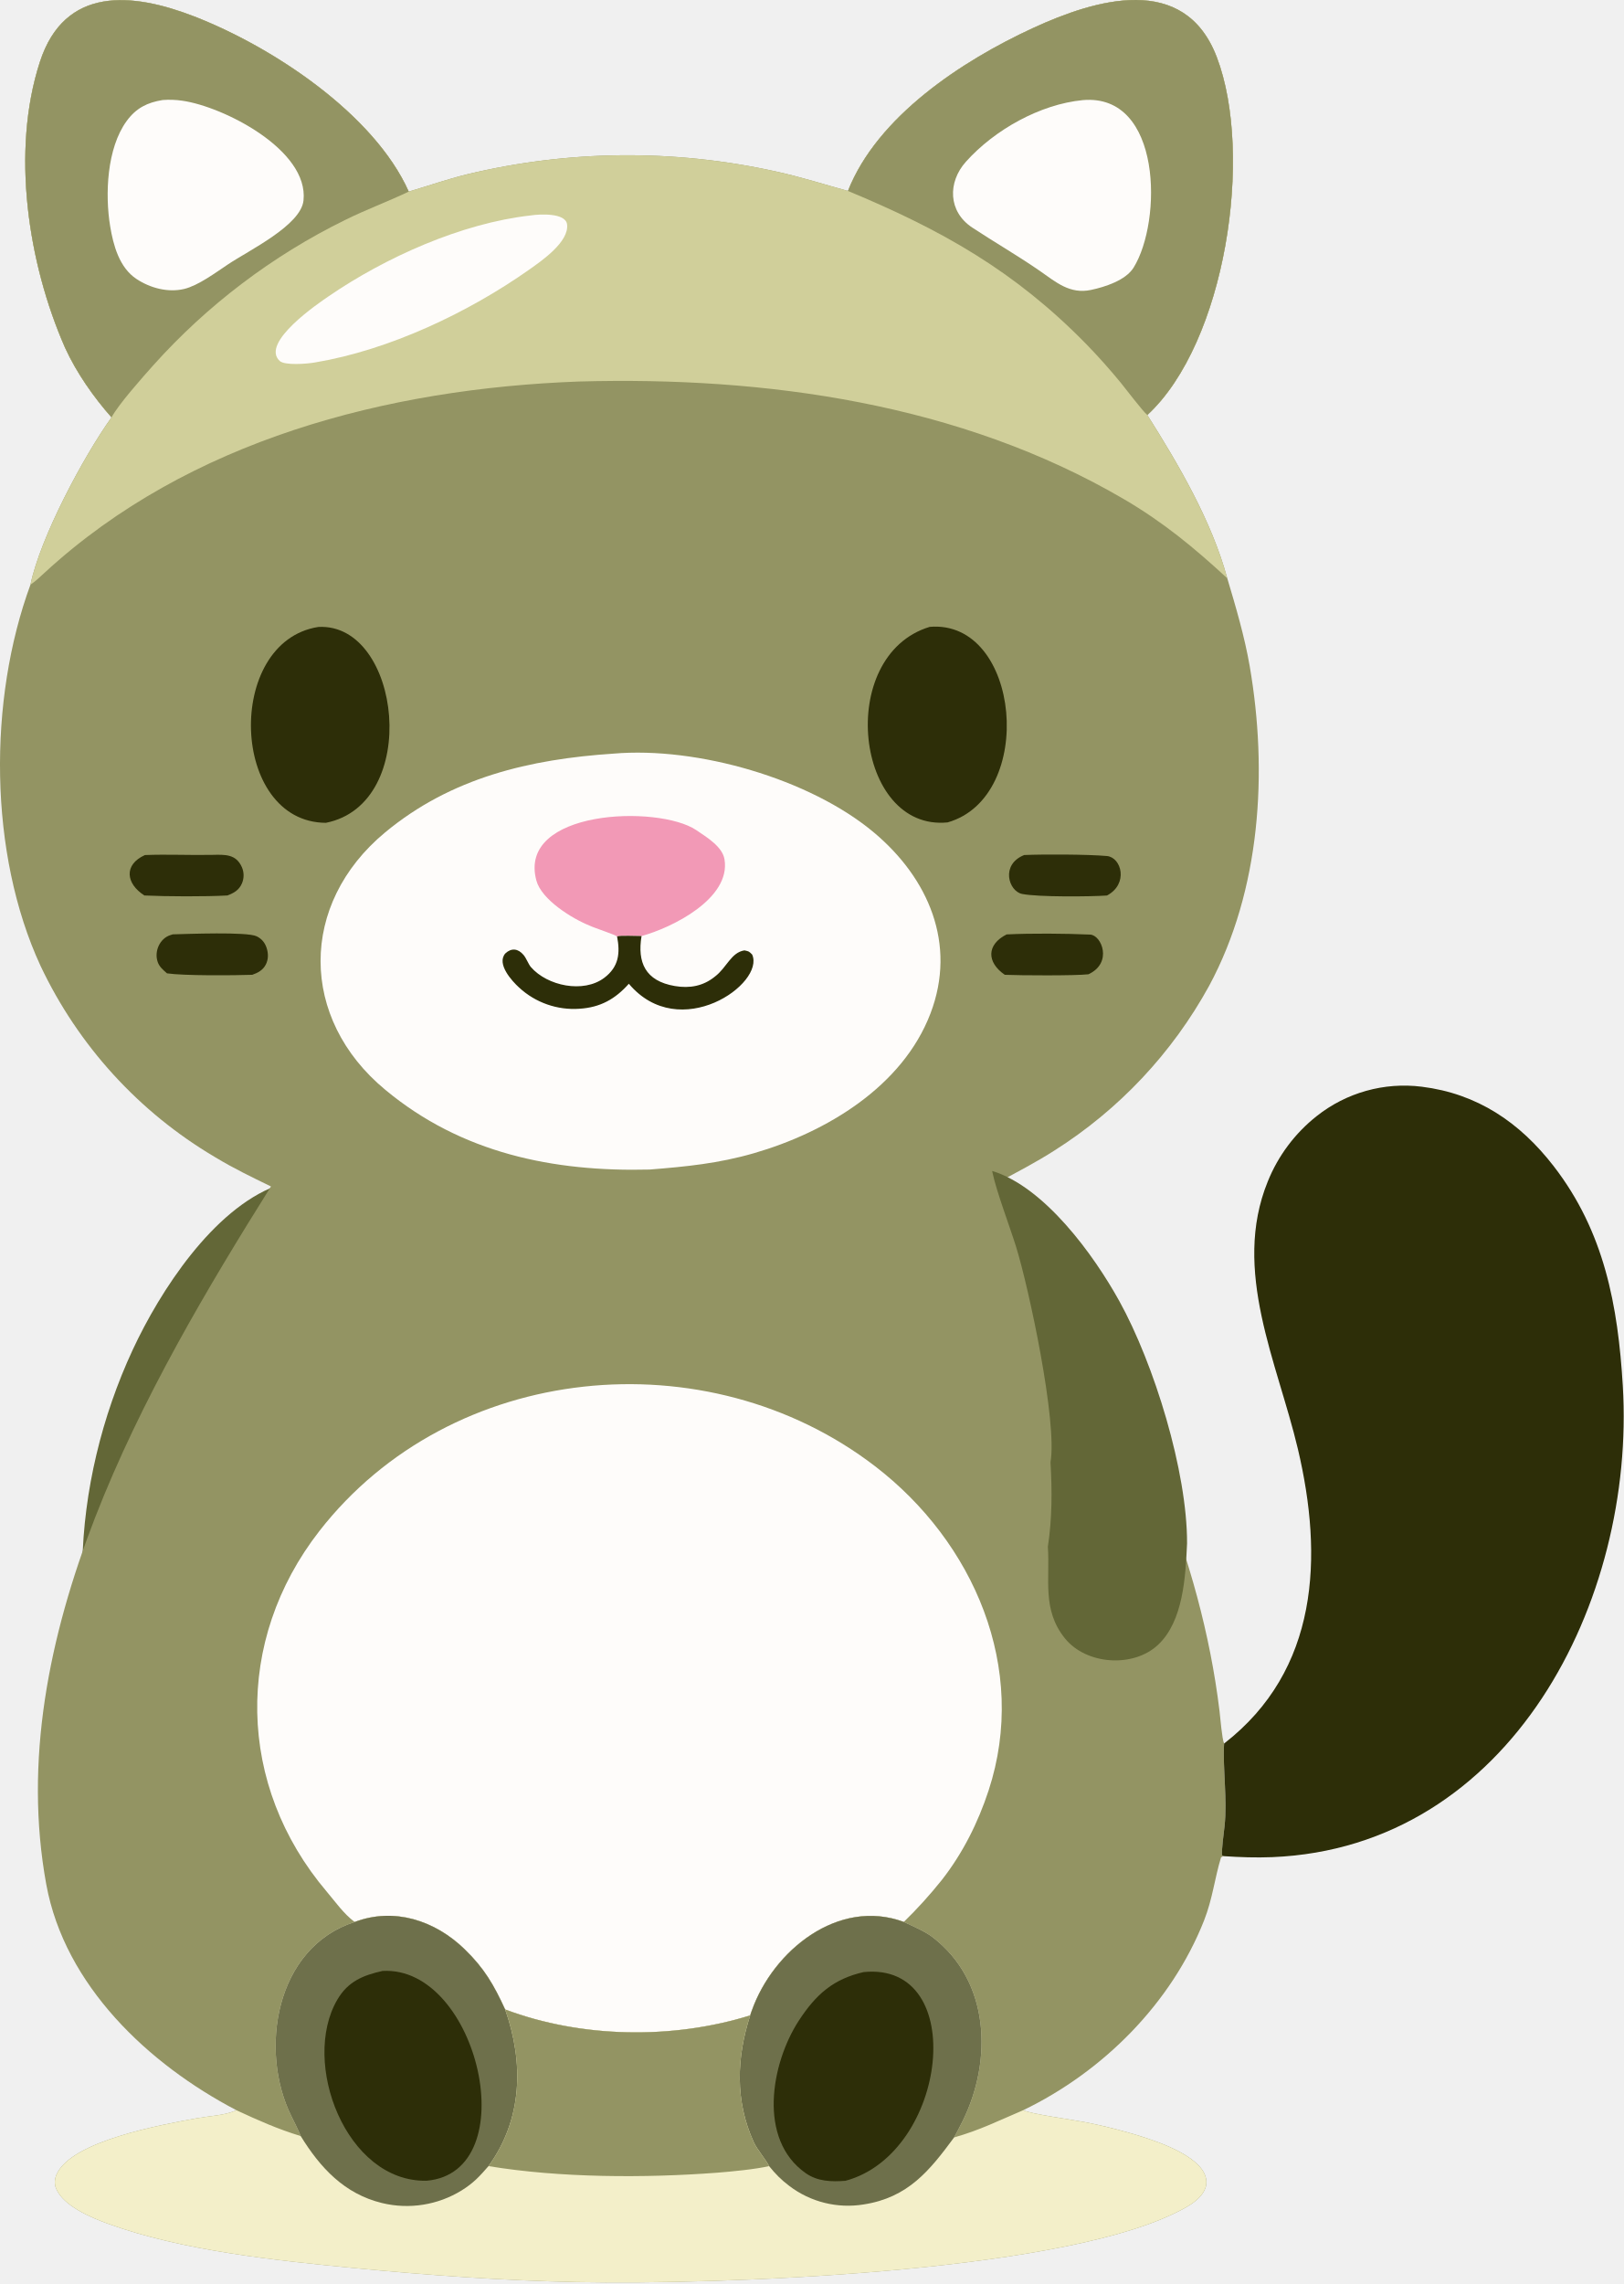
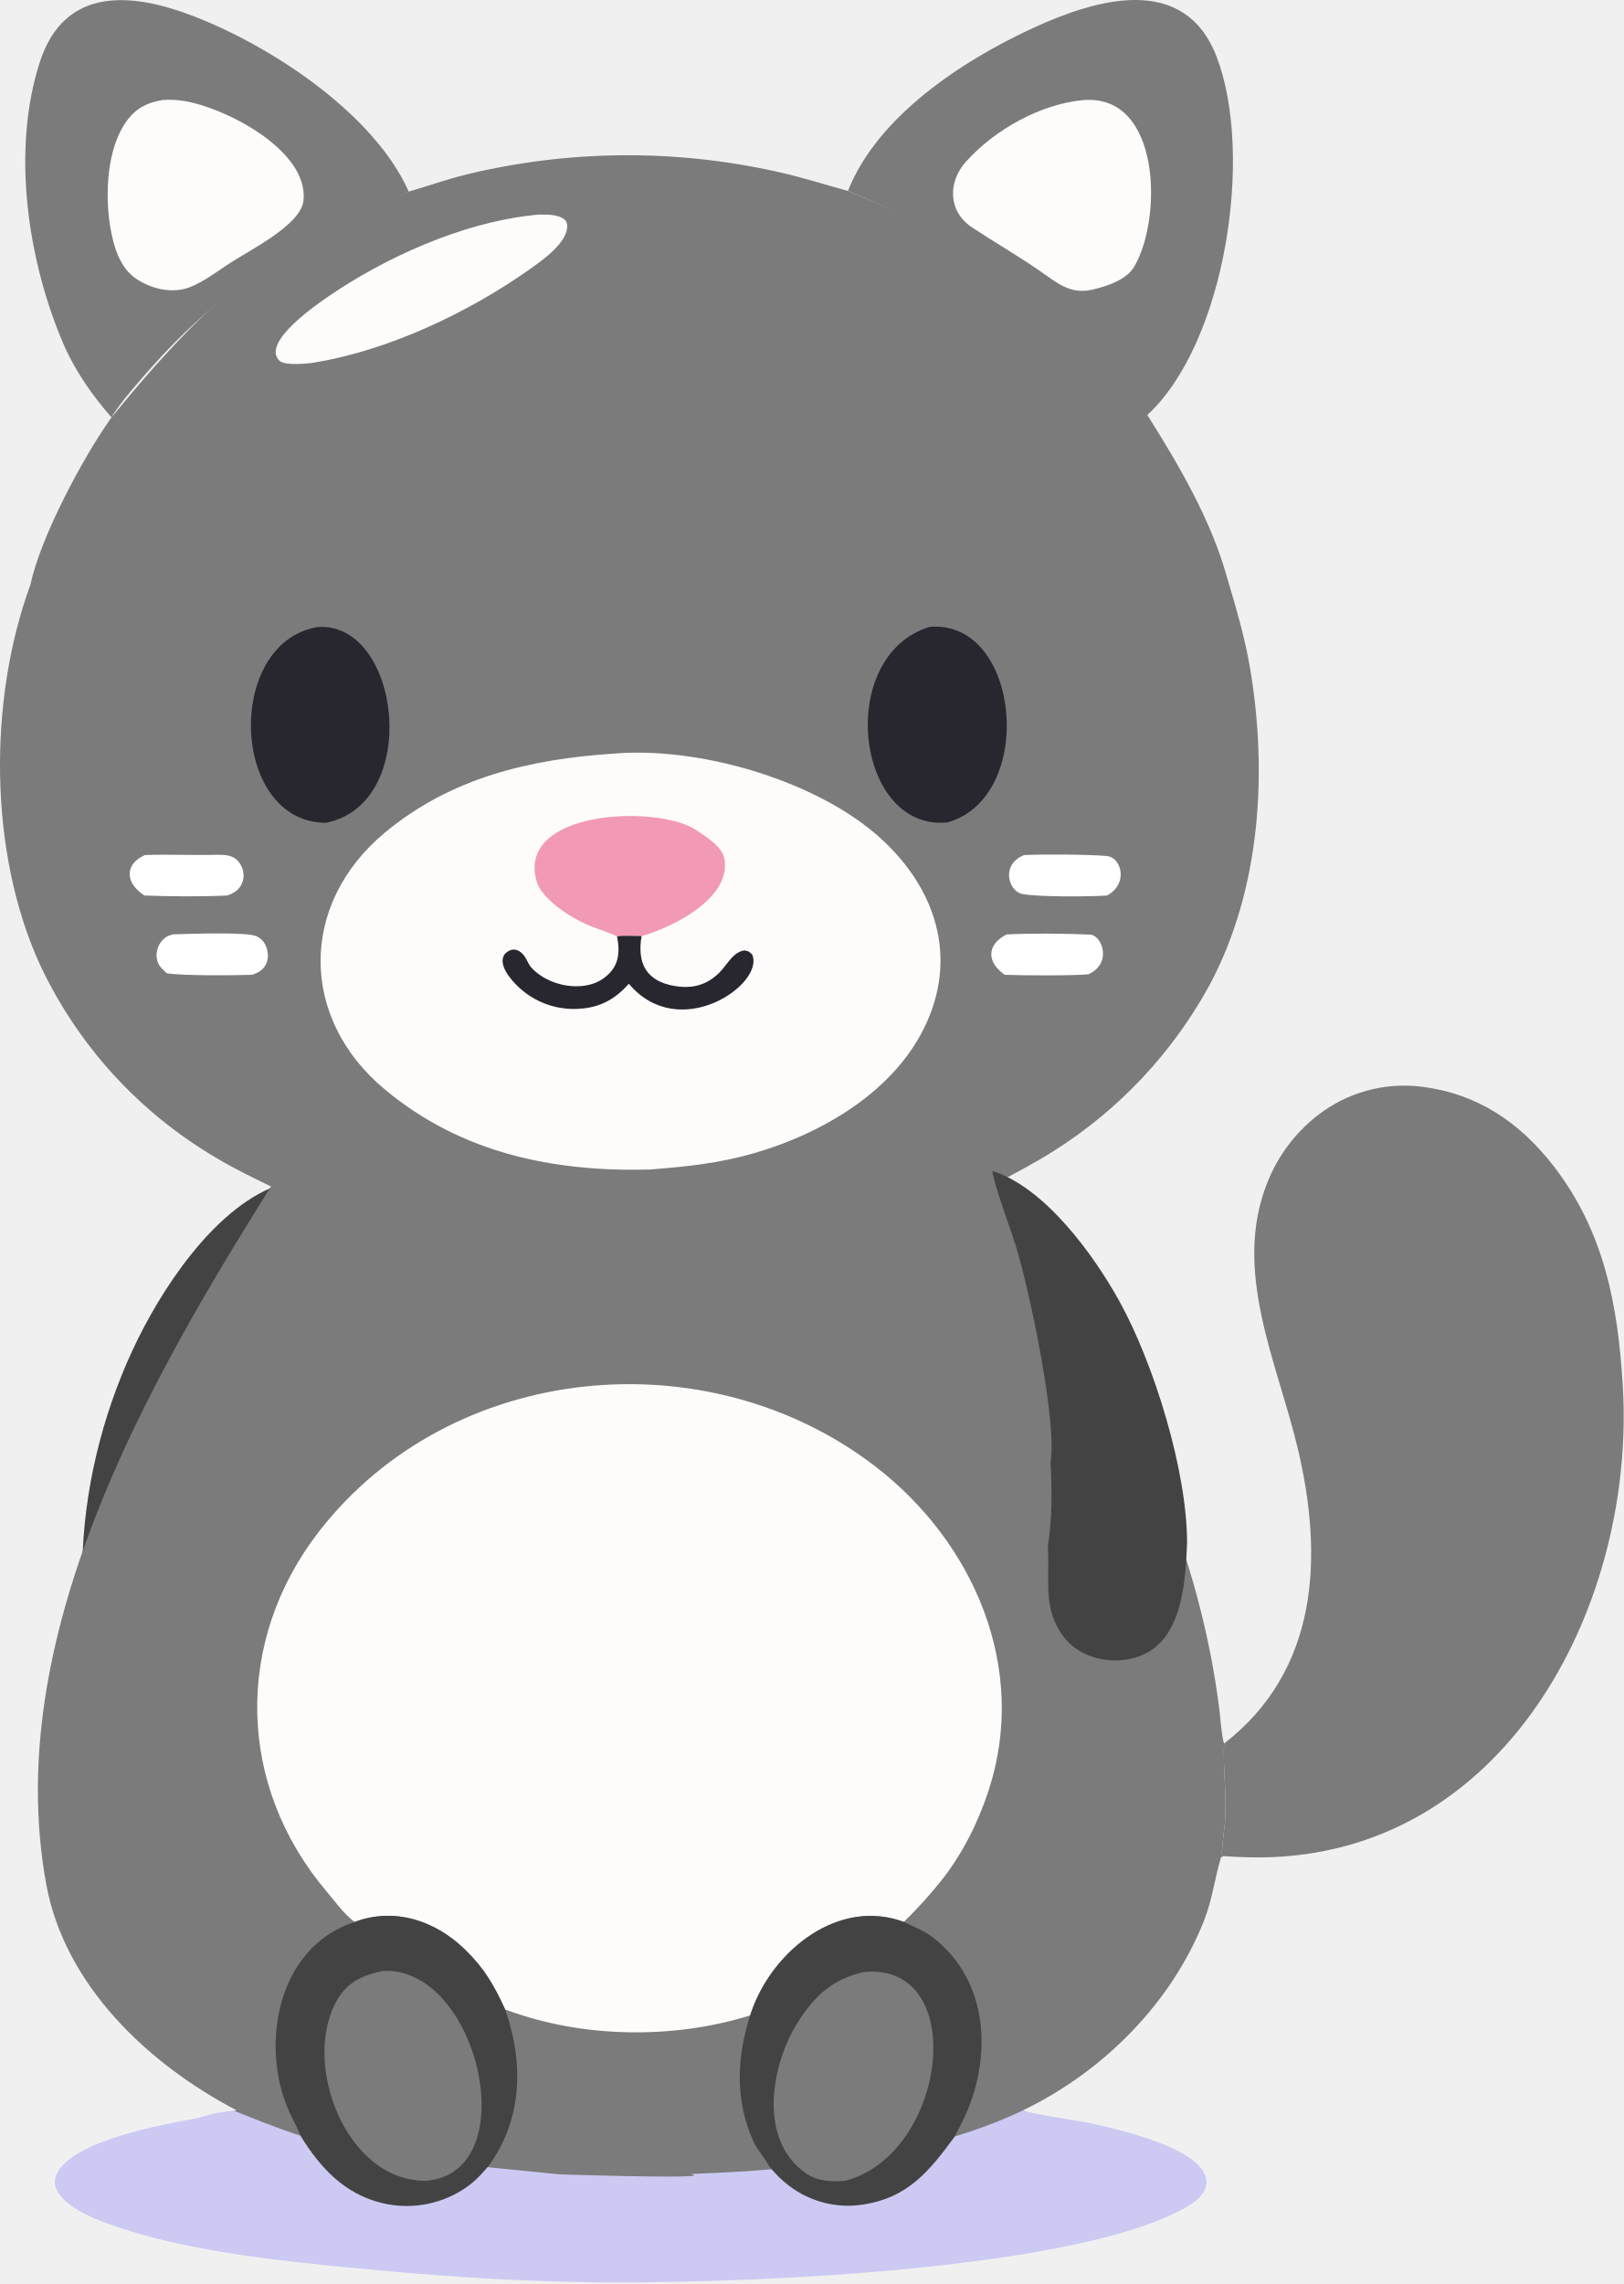
<svg xmlns="http://www.w3.org/2000/svg" width="655" height="921" viewBox="0 0 655 921" fill="none">
-   <path d="M111.329 478.175C111.774 480.641 109.334 484.759 108.21 487.198C100.106 504.78 93.654 523.627 89.004 542.394C78.412 584.926 75.868 629.063 81.504 672.53C79.907 673.802 77.302 675.241 75.366 676.019C68.108 678.974 59.968 678.891 52.772 675.789C34.874 667.893 32.907 647.941 33.206 630.83C33.722 601.311 41.09 571.029 53.527 544.289C64.661 520.352 85.922 487.766 111.329 478.175Z" fill="#636737" />
-   <path d="M342.011 76.996C353.837 46.94 388.064 24.47 416.671 11.296C441.892 -0.319 477.743 -11.124 490.773 23.047C505.735 62.282 494.345 138.166 462.761 167.347C475.401 187.371 488.724 210.111 495.002 233.19C498.448 244.707 501.993 256.732 504.044 268.601C511.418 311.284 508.492 358.938 487.671 397.552C472.808 424.63 451.313 447.49 425.2 463.989C418.212 468.477 410.261 472.624 402.935 476.569C410.367 490.036 417.941 502.692 425.937 516.031C457.894 569.343 484.284 627.595 491.86 689.828C492.154 692.246 492.877 701.322 493.723 703.065C493.133 712.963 495.094 725.89 493.894 736.45C493.649 738.608 492.544 746.999 492.92 748.109L493.518 748.473L492.5 748.923C489.903 757.414 489.078 765.716 485.626 774.451C472.436 807.824 444.941 835.341 412.745 850.895C415.362 852.403 432.742 854.77 437.731 855.762C443.513 856.901 449.246 858.279 454.914 859.891C463.409 862.287 481.25 867.744 485.589 876.13C486.615 878.113 486.944 880.313 486.133 882.431C484.184 887.518 477.572 890.666 472.925 892.868C423.055 916.492 290.6 921.365 232.587 920.209C202.84 919.616 172.793 917.466 143.18 914.597C111.345 911.514 73.512 907.625 43.345 896.615C36.769 894.215 25.591 889.564 22.649 882.553C21.848 880.647 22.005 878.682 22.822 876.812C28.77 863.196 65.758 856.665 79.452 854.152C84.027 853.312 90.411 853.018 94.631 851.229C94.868 851.128 95.101 851.019 95.336 850.915C59.847 832.362 26.139 800.639 18.67 759.899C0.503 660.795 58.994 558.602 109.291 478.434C101.101 474.419 94.489 471.291 86.634 466.546C56.037 448.466 31.56 421.631 16.361 389.506C-4.626 344.165 -4.803 282.183 12.286 235.762C16.291 216.639 33.541 184.311 44.975 168.296C37.839 160.248 30.839 150.309 26.23 140.186C11.191 105.968 4.458 60.864 16.069 25.026C26.05 -5.778 53.429 -3.044 78.366 6.637C109.921 18.887 150.864 45.922 164.864 77.257C172.52 75.008 180.646 72.181 188.296 70.311C229.061 60.473 271.53 60.038 312.487 69.04C323.299 71.385 331.501 74.114 342.011 76.996Z" fill="#939463" />
-   <path d="M342.01 76.996C353.836 46.94 388.063 24.47 416.67 11.296C441.891 -0.319 477.742 -11.124 490.772 23.047C505.734 62.282 494.344 138.166 462.76 167.347C475.4 187.371 488.723 210.111 495.001 233.19C481.606 220.825 469.18 210.554 453.21 201.219C387.267 162.675 308.875 151.749 233.564 153.842C156.138 156.674 76.207 177.468 18.227 230.727C16.69 232.139 13.976 234.724 12.285 235.762C16.29 216.639 33.54 184.311 44.974 168.296C37.838 160.248 30.838 150.309 26.229 140.186C11.19 105.968 4.457 60.864 16.068 25.026C26.049 -5.778 53.428 -3.044 78.365 6.637C109.92 18.887 150.863 45.922 164.863 77.257C172.519 75.008 180.645 72.181 188.295 70.311C229.06 60.473 271.529 60.038 312.486 69.04C323.298 71.385 331.5 74.114 342.01 76.996Z" fill="#D0CF9A" />
-   <path d="M342.01 76.996C353.836 46.94 388.063 24.47 416.67 11.296C441.891 -0.319 477.742 -11.124 490.772 23.047C505.734 62.282 494.344 138.166 462.76 167.347C460.984 165.936 454.006 156.754 452.109 154.422C447.724 149.069 443.117 143.903 438.299 138.936C409.176 109.138 379.775 92.715 342.01 76.996Z" fill="#939463" />
-   <path d="M436.699 40.373C468.744 37.556 468.797 89.281 457.213 107.921C454.027 113.047 445.655 115.728 439.998 116.918C431.516 118.702 425.926 113.794 419.44 109.268C410.448 103.035 401.135 97.708 392.131 91.758C382.373 85.311 382.174 73.48 389.603 65.197C401.17 52.3 419.505 42.053 436.699 40.373Z" fill="#FEFCFA" />
-   <path d="M44.974 168.297C37.838 160.249 30.838 150.31 26.229 140.187C11.19 105.969 4.457 60.864 16.068 25.027C26.049 -5.778 53.428 -3.044 78.365 6.637C109.92 18.887 150.863 45.923 164.863 77.258C156.397 81.325 147.902 84.388 139.112 88.742C109.809 103.155 83.546 123.062 61.751 147.381C57.411 152.24 47.876 162.965 44.974 168.297Z" fill="#939463" />
+   <path d="M273.5 845.5C243.5 843.5 210.5 845 206.5 845.5C196.987 842.576 104.336 855.086 95.335 850.916C95.1 851.02 87.737 851.899 87.5 852C83 853 84 853 79.451 854.153C65.757 856.666 28.769 863.197 22.821 876.813C22.004 878.683 21.847 880.648 22.648 882.554C25.59 889.565 36.768 894.216 43.344 896.616C73.511 907.626 111.344 911.515 143.179 914.598C172.792 917.467 202.839 919.617 232.586 920.21C290.599 921.366 423.054 916.493 472.924 892.869C477.571 890.667 484.183 887.519 486.132 882.432C486.943 880.314 486.614 878.114 485.588 876.131C481.249 867.745 463.408 862.288 454.913 859.892C449.245 858.28 443.512 856.902 437.73 855.763C432.741 854.771 415.361 852.404 412.744 850.896C372.5 846 284.034 842.509 273.5 845.5Z" fill="#CCC9F3" />
+   <path d="M111.329 478.176C111.774 480.642 109.334 484.76 108.21 487.199C100.106 504.781 93.654 523.628 89.004 542.395C78.412 584.927 75.868 629.064 81.504 672.531C79.907 673.803 77.302 675.242 75.366 676.02C68.108 678.975 59.968 678.892 52.772 675.79C34.874 667.894 32.907 647.942 33.206 630.831C33.722 601.312 41.09 571.03 53.527 544.29C64.661 520.353 85.922 487.767 111.329 478.176Z" fill="#434343" />
+   <path d="M462.761 167.349C422 115.002 410.5 105.502 342.011 76.998C331.501 74.115 323.299 71.387 312.487 69.041C271.53 60.04 229.061 60.475 188.296 70.313C180.646 72.183 172.52 75.01 164.864 77.259C113.5 97.001 89 114.501 44.975 168.298C33.541 184.313 16.291 216.641 12.286 235.764C-4.803 282.185 -4.626 344.167 16.361 389.508C31.56 421.633 56.037 448.468 86.634 466.548C94.489 471.293 101.101 474.421 109.291 478.436C58.994 558.604 0.503 660.797 18.67 759.901C26.139 800.641 59.847 832.364 95.336 850.917C95.101 851.021 94.868 851.13 94.631 851.231C132.5 866.501 140 868.501 226 876.814C266 878.001 284.782 877.953 279 876.814C274.011 875.822 357 877.827 412.745 850.897C444.941 835.343 472.436 807.826 485.626 774.453C489.078 765.718 489.903 757.416 492.5 748.925L493.518 748.475L492.92 748.111C492.544 747.001 493.649 738.61 493.894 736.452C495.094 725.892 493.133 712.965 493.723 703.067C492.877 701.324 492.154 692.248 491.86 689.83C484.284 627.597 457.894 569.345 425.937 516.033C417.941 502.694 410.367 490.038 402.935 476.571C410.261 472.626 418.212 468.479 425.2 463.991C451.313 447.492 472.808 424.632 487.671 397.554C508.492 358.94 511.418 311.286 504.044 268.603C501.993 256.734 498.448 244.709 495.002 233.192C488.724 210.113 475.401 187.373 462.761 167.349Z" fill="#7B7B7B" />
+   <path d="M342.01 76.996C353.836 46.94 388.063 24.47 416.67 11.296C441.891 -0.319 477.742 -11.124 490.772 23.047C505.734 62.281 494.344 138.166 462.76 167.347C460.984 165.936 454.006 156.754 452.109 154.422C447.724 149.069 443.117 143.903 438.299 138.936C409.176 109.138 379.775 92.715 342.01 76.996Z" fill="#7B7B7B" />
+   <path d="M436.699 40.372C468.744 37.555 468.797 89.28 457.213 107.92C454.027 113.046 445.655 115.727 439.998 116.917C431.516 118.701 425.926 113.793 419.44 109.267C410.448 103.034 401.135 97.707 392.131 91.757C382.373 85.31 382.174 73.479 389.603 65.196C401.17 52.299 419.505 42.052 436.699 40.372Z" fill="#FEFCFA" />
+   <path d="M44.974 168.296C37.838 160.248 30.838 150.309 26.229 140.186C11.19 105.968 4.457 60.863 16.068 25.026C26.049 -5.779 53.428 -3.045 78.365 6.636C109.92 18.886 150.863 45.922 164.863 77.257C156.397 81.324 147.902 84.387 139.112 88.741C109.809 103.154 83.546 123.061 61.751 147.38C57.411 152.239 47.876 162.964 44.974 168.296Z" fill="#7B7B7B" />
  <path d="M65.61 40.33C68.257 40.133 70.916 40.228 73.542 40.615C90.139 42.976 124.592 60.44 122.413 80.848C121.338 90.913 100.441 100.92 91.88 106.659C86.958 109.945 79.897 115.187 74.274 116.519C67.712 118.073 60.568 116.151 55.007 112.463C48.186 107.94 45.717 99.05 44.432 91.238C42.321 78.408 43.075 59.803 51.07 48.824C54.924 43.532 59.407 41.347 65.61 40.33Z" fill="#FEFCFA" />
-   <path d="M214.053 86.872C217.574 86.308 228.096 85.744 228.715 90.443C229.641 97.471 218.535 105.131 213.555 108.645C188.882 126.058 156.996 141.144 127.11 146.144C123.848 146.738 114.887 147.428 112.846 145.571C104.763 138.221 128.799 122.048 132.412 119.567C155.37 103.803 186.222 89.969 214.053 86.872Z" fill="#FEFCFA" />
  <path d="M143.041 775.018C138.535 771.62 135.389 767.037 131.798 762.8C95.465 719.997 94.35 661.617 128.824 617.36C182.056 549.022 285.101 539.194 352.918 591.225C392.739 621.775 414.88 672.681 398.74 721.981C394.485 734.977 388.248 747.417 379.792 758.173C375.064 764.093 369.97 769.713 364.541 774.998C338.083 765.181 311.806 786.628 303.262 810.667C303.056 811.247 302.697 812.108 302.585 812.685C271.261 822.46 234.561 821.862 203.741 810.292C199.178 800.378 195.362 793.713 187.384 785.983C175.459 774.428 158.997 768.973 143.041 775.018Z" fill="#FEFCFA" />
-   <path d="M302.586 812.685C302.698 812.108 303.057 811.247 303.263 810.667C311.807 786.628 338.084 765.181 364.542 774.998C368.039 776.66 372.996 778.753 375.985 781.026C399.382 798.822 400.322 830.808 388.324 855.179C387.192 857.438 386.024 859.678 384.821 861.9C395.355 858.909 402.752 855.135 412.744 850.896C415.361 852.404 432.741 854.771 437.73 855.763C443.512 856.902 449.245 858.28 454.913 859.892C463.408 862.288 481.249 867.745 485.588 876.131C486.614 878.114 486.943 880.314 486.132 882.432C484.183 887.519 477.571 890.667 472.924 892.869C423.054 916.493 290.599 921.366 232.586 920.21C202.839 919.617 172.792 917.467 143.179 914.598C111.344 911.515 73.511 907.626 43.344 896.616C36.768 894.216 25.59 889.565 22.648 882.554C21.847 880.648 22.004 878.683 22.821 876.813C28.769 863.197 65.757 856.666 79.451 854.153C84.026 853.313 90.41 853.019 94.63 851.23C94.867 851.129 95.1 851.02 95.335 850.916C104.336 855.086 111.781 858.427 121.294 861.351C120.374 858.999 118.706 855.7 117.545 853.369C104.41 826.984 110.928 785.334 143.042 775.018C158.998 768.973 175.46 774.428 187.385 785.983C195.363 793.713 199.179 800.378 203.742 810.292C234.562 821.862 271.262 822.46 302.586 812.685Z" fill="#F3EFC9" />
-   <path d="M143.043 775.018C158.999 768.973 175.461 774.428 187.386 785.983C195.364 793.713 199.18 800.378 203.743 810.292C211.354 831.793 210.756 854.605 197.027 873.461C193.375 877.654 190.956 880.302 186.182 883.27C176.591 889.177 165.038 891.008 154.091 888.355C138.902 884.656 129.191 874.163 121.295 861.351C120.375 858.999 118.707 855.7 117.546 853.369C104.411 826.984 110.929 785.334 143.043 775.018Z" fill="#6E704B" />
-   <path d="M154.275 794.764C192.983 792.55 212.067 875.951 172.031 879.36C139.548 879.979 121.24 831.626 136.071 806.316C140.381 798.961 146.48 796.519 154.275 794.764Z" fill="#2D2E08" />
-   <path d="M302.585 812.685C302.697 812.108 303.056 811.247 303.262 810.667C311.806 786.628 338.083 765.181 364.541 774.998C368.038 776.66 372.995 778.753 375.984 781.026C399.381 798.822 400.321 830.808 388.323 855.179C387.191 857.438 386.023 859.677 384.82 861.899C374.926 875.285 366.303 886.149 348.295 888.927C337.734 890.641 326.932 887.956 318.403 881.495C315.141 879.05 312.754 876.636 310.201 873.458C309.053 871.042 305.385 866.803 304.057 863.906C296.36 847.115 297.093 829.617 302.585 812.685Z" fill="#6E704B" />
-   <path d="M348.307 795.225C391.052 790.878 382.269 868.29 341.027 879.375C335.329 879.84 329.735 879.651 324.947 876.291C305.455 862.612 311.071 831.958 322.136 814.891C329.182 804.026 336.283 797.998 348.307 795.225Z" fill="#2D2E08" />
-   <path d="M203.741 810.292C234.561 821.862 271.261 822.46 302.585 812.685C297.093 829.617 296.36 847.115 304.057 863.906C305.385 866.803 309.053 871.042 310.201 873.458C304.893 874.717 294.786 875.699 289.17 876.125C260.158 878.322 225.727 878.218 197.025 873.461C210.754 854.605 211.352 831.793 203.741 810.292Z" fill="#939463" />
-   <path d="M247.457 303.892C281.124 300.989 326.695 314.009 352.587 335.782C374.42 354.142 386.005 380.629 375.287 408.681C364.034 438.135 333.342 456.543 304.144 465.003C289.824 469.151 276.754 470.436 262.051 471.605C223.179 472.6 186.156 465.018 155.431 439.476C120.686 410.768 120.529 364.541 155.316 335.67C182.018 313.509 213.808 306.119 247.457 303.892Z" fill="#FEFCFA" />
+   <path d="M214.053 86.873C217.574 86.309 228.096 85.745 228.715 90.444C229.641 97.472 218.535 105.132 213.555 108.646C188.882 126.059 156.996 141.145 127.11 146.145C123.848 146.739 114.887 147.429 112.846 145.572C104.763 138.222 128.799 122.049 132.412 119.568C155.37 103.804 186.222 89.97 214.053 86.873Z" fill="#FEFCFA" />
+   <path d="M143.043 775.019C158.999 768.974 175.461 774.429 187.386 785.984C195.364 793.714 199.18 800.379 203.743 810.293C211.354 831.794 210.756 854.606 197.027 873.462C193.375 877.655 190.956 880.303 186.182 883.271C176.591 889.178 165.038 891.009 154.091 888.356C138.902 884.657 129.191 874.164 121.295 861.352C120.375 859 118.707 855.701 117.546 853.37C104.411 826.985 110.929 785.335 143.043 775.019Z" fill="#434343" />
+   <path d="M154.275 794.766C192.983 792.552 212.067 875.953 172.031 879.362C139.548 879.981 121.24 831.628 136.071 806.318C140.381 798.963 146.48 796.521 154.275 794.766Z" fill="#7B7B7B" />
+   <path d="M302.585 812.686C302.697 812.109 303.056 811.248 303.262 810.668C311.806 786.629 338.083 765.182 364.541 774.999C368.038 776.661 372.995 778.754 375.984 781.027C399.381 798.823 400.321 830.809 388.323 855.18C387.191 857.439 386.023 859.679 384.82 861.901C374.926 875.287 366.303 886.151 348.295 888.929C337.734 890.643 326.932 887.957 318.403 881.496C315.141 879.051 312.754 876.637 310.201 873.459C309.053 871.043 305.385 866.804 304.057 863.907C296.36 847.116 297.093 829.618 302.585 812.686Z" fill="#434343" />
+   <path d="M348.307 795.227C391.052 790.88 382.269 868.292 341.027 879.377C335.329 879.842 329.735 879.653 324.947 876.293C305.455 862.614 311.071 831.96 322.136 814.893C329.182 804.028 336.283 798 348.307 795.227Z" fill="#7B7B7B" />
+   <path d="M247.457 303.893C281.124 300.99 326.695 314.01 352.587 335.783C374.42 354.143 386.005 380.63 375.287 408.682C364.034 438.136 333.342 456.544 304.144 465.004C289.824 469.152 276.754 470.437 262.051 471.606C223.179 472.601 186.156 465.019 155.431 439.477C120.686 410.769 120.529 364.542 155.316 335.671C182.018 313.51 213.808 306.12 247.457 303.893Z" fill="#FEFCFA" />
  <path d="M248.889 377.62C248.074 376.87 239.771 374.205 237.827 373.257C230.751 370.421 218.442 362.815 216.345 355.09C208.564 326.429 265.404 324.451 280.769 334.696C285.494 337.846 291.4 341.551 292.221 346.541C294.836 362.423 270.859 374.175 258.758 377.44C256.79 377.466 249.956 377.099 248.889 377.62Z" fill="#F299B6" />
-   <path d="M248.89 377.62C249.957 377.099 256.791 377.466 258.759 377.44C256.995 388.068 260.242 395.573 272.186 397.609C278.209 398.635 283.66 397.621 288.361 393.787C293.13 390.181 294.843 384.072 300.254 383.23C302.12 383.638 302.003 383.565 303.366 384.898C308.686 396.622 274.094 420.975 253.632 396.69C248.135 402.88 242.115 406.232 233.768 406.764C224.806 407.414 215.975 404.322 209.377 398.223C206.541 395.645 200.159 388.723 203.798 384.475C206.286 382.135 208.976 382.494 211.142 385.047C212.316 386.43 213.147 388.833 214.125 389.958C220.753 397.583 235.321 400.626 243.716 394.299C249.612 389.855 250.187 384.332 248.89 377.62Z" fill="#2D2E08" />
-   <path d="M374.984 252.777C411.643 249.669 418.187 321.347 382.203 331.625C344.954 335.368 336.794 264.344 374.984 252.777Z" fill="#2D2E08" />
-   <path d="M128.386 252.811C161.784 251.003 170.103 324.116 131.426 331.798C92.81 331.564 90.569 258.736 128.386 252.811Z" fill="#2D2E08" />
-   <path d="M58.448 344.793C67.497 344.428 76.6 344.907 85.654 344.717C90.747 344.61 95.194 344.336 97.562 349.684C98.46 351.751 98.475 354.095 97.605 356.173C96.426 358.932 94.362 360.097 91.709 361.09C82.769 361.585 67.241 361.515 58.251 361.095C50.726 356.287 49.841 348.674 58.448 344.793Z" fill="#2D2E08" />
-   <path d="M406 376.795C415.946 376.299 429.84 376.423 439.683 376.862C444.322 377.07 448.9 388.281 439.013 392.864C433.553 393.492 411.184 393.339 405.275 393.082C397.906 388.034 397.876 380.902 406 376.795Z" fill="#2D2E08" />
-   <path d="M413.082 344.786C420.707 344.446 438.739 344.492 446.433 345.181C452.318 345.707 455.291 356.409 446.48 361.106C439.839 361.582 418.697 361.769 412.248 360.473C406.801 359.379 403.458 348.633 413.082 344.786Z" fill="#2D2E08" />
-   <path d="M69.68 376.765C75.668 376.618 99.54 375.66 103.479 377.537C105.5 378.499 106.815 380.059 107.519 382.184C108.265 384.437 108.301 386.797 107.206 388.947C106.067 391.184 104.023 392.291 101.744 393.077C94.303 393.35 74.133 393.487 67.358 392.493C65.817 391.128 64.318 389.921 63.613 387.93C62.106 383.677 64.43 378.361 68.82 377.041L69.68 376.765Z" fill="#2D2E08" />
-   <path d="M493.722 703.066C531.915 673.43 533.788 627.878 523.474 584.248C515.218 549.324 496.725 512.312 511.333 476.432C515.5 466.07 522.303 456.977 531.068 450.054C543.019 440.58 558.277 436.31 573.41 438.202C595.828 440.974 612.978 452.566 626.636 470.222C647.122 496.704 652.58 526.527 654.528 558.784C659.753 645.32 609.467 744.914 513.141 748.872C506.565 749.142 500.134 748.905 493.517 748.474L492.919 748.11C492.543 747 493.648 738.609 493.893 736.451C495.093 725.891 493.132 712.964 493.722 703.066Z" fill="#2D2E08" />
-   <path d="M400.18 472.175C421.295 478.638 441.13 505.975 451.468 524.662C465.478 549.985 478.887 593.357 478.782 622.388C478.17 635.624 477.319 653.798 466.969 663.361C457.001 672.57 438.181 671.324 429.561 660.7C420.161 649.114 423.575 636.753 422.634 623.694C424.366 612.414 424.38 601.01 423.705 589.651C426.527 573.515 415.045 519.534 409.791 502.653C407.295 494.634 401.928 480.539 400.338 472.955L400.18 472.175Z" fill="#636737" />
+   <path d="M248.89 377.621C249.957 377.1 256.791 377.467 258.759 377.441C256.995 388.069 260.242 395.574 272.186 397.61C278.209 398.636 283.66 397.622 288.361 393.788C293.13 390.182 294.843 384.073 300.254 383.231C302.12 383.639 302.003 383.566 303.366 384.899C308.686 396.623 274.094 420.976 253.632 396.691C248.135 402.881 242.115 406.233 233.768 406.765C224.806 407.415 215.975 404.323 209.377 398.224C206.541 395.646 200.159 388.724 203.798 384.476C206.286 382.136 208.976 382.495 211.142 385.048C212.316 386.431 213.147 388.834 214.125 389.959C220.753 397.584 235.321 400.627 243.716 394.3C249.612 389.856 250.187 384.333 248.89 377.621Z" fill="#28262F" />
+   <path d="M374.984 252.778C411.643 249.67 418.187 321.348 382.203 331.626C344.954 335.369 336.794 264.345 374.984 252.778Z" fill="#28262F" />
+   <path d="M128.386 252.812C161.784 251.004 170.103 324.117 131.426 331.799C92.81 331.565 90.569 258.737 128.386 252.812Z" fill="#28262F" />
+   <path d="M58.448 344.794C67.497 344.429 76.6 344.908 85.654 344.718C90.747 344.611 95.194 344.337 97.562 349.685C98.46 351.752 98.475 354.096 97.605 356.174C96.426 358.933 94.362 360.098 91.709 361.091C82.769 361.586 67.241 361.516 58.251 361.096C50.726 356.288 49.841 348.675 58.448 344.794Z" fill="white" />
+   <path d="M406 376.797C415.946 376.301 429.84 376.425 439.683 376.864C444.322 377.072 448.9 388.283 439.013 392.866C433.553 393.494 411.184 393.341 405.275 393.084C397.906 388.036 397.876 380.904 406 376.797Z" fill="white" />
+   <path d="M413.082 344.786C420.707 344.446 438.739 344.493 446.433 345.182C452.318 345.708 455.291 356.41 446.48 361.107C439.839 361.583 418.697 361.77 412.248 360.474C406.801 359.38 403.458 348.633 413.082 344.786Z" fill="white" />
+   <path d="M69.68 376.765C75.668 376.618 99.54 375.66 103.479 377.537C105.5 378.499 106.815 380.059 107.519 382.184C108.265 384.437 108.301 386.797 107.206 388.947C106.067 391.184 104.023 392.291 101.744 393.077C94.303 393.35 74.133 393.487 67.358 392.493C65.817 391.128 64.318 389.921 63.613 387.93C62.106 383.677 64.43 378.361 68.82 377.041L69.68 376.765Z" fill="white" />
+   <path d="M493.722 703.065C531.915 673.429 533.788 627.877 523.474 584.247C515.218 549.323 496.725 512.311 511.333 476.431C515.5 466.069 522.303 456.976 531.068 450.053C543.019 440.579 558.277 436.309 573.41 438.201C595.828 440.973 612.978 452.565 626.636 470.221C647.122 496.703 652.58 526.526 654.528 558.783C659.753 645.319 609.467 744.913 513.141 748.871C506.565 749.141 500.134 748.904 493.517 748.473L492.919 748.109C492.543 746.999 493.648 738.608 493.893 736.45C495.093 725.89 493.132 712.963 493.722 703.065Z" fill="#7B7B7B" />
+   <path d="M400.18 472.176C421.295 478.639 441.13 505.976 451.468 524.663C465.478 549.986 478.887 593.358 478.782 622.389C478.17 635.625 477.319 653.799 466.969 663.362C457.001 672.571 438.181 671.325 429.561 660.701C420.161 649.115 423.575 636.754 422.634 623.695C424.366 612.415 424.38 601.011 423.705 589.652C426.527 573.516 415.045 519.535 409.791 502.654C407.295 494.635 401.928 480.54 400.338 472.956L400.18 472.176Z" fill="#434343" />
</svg>
